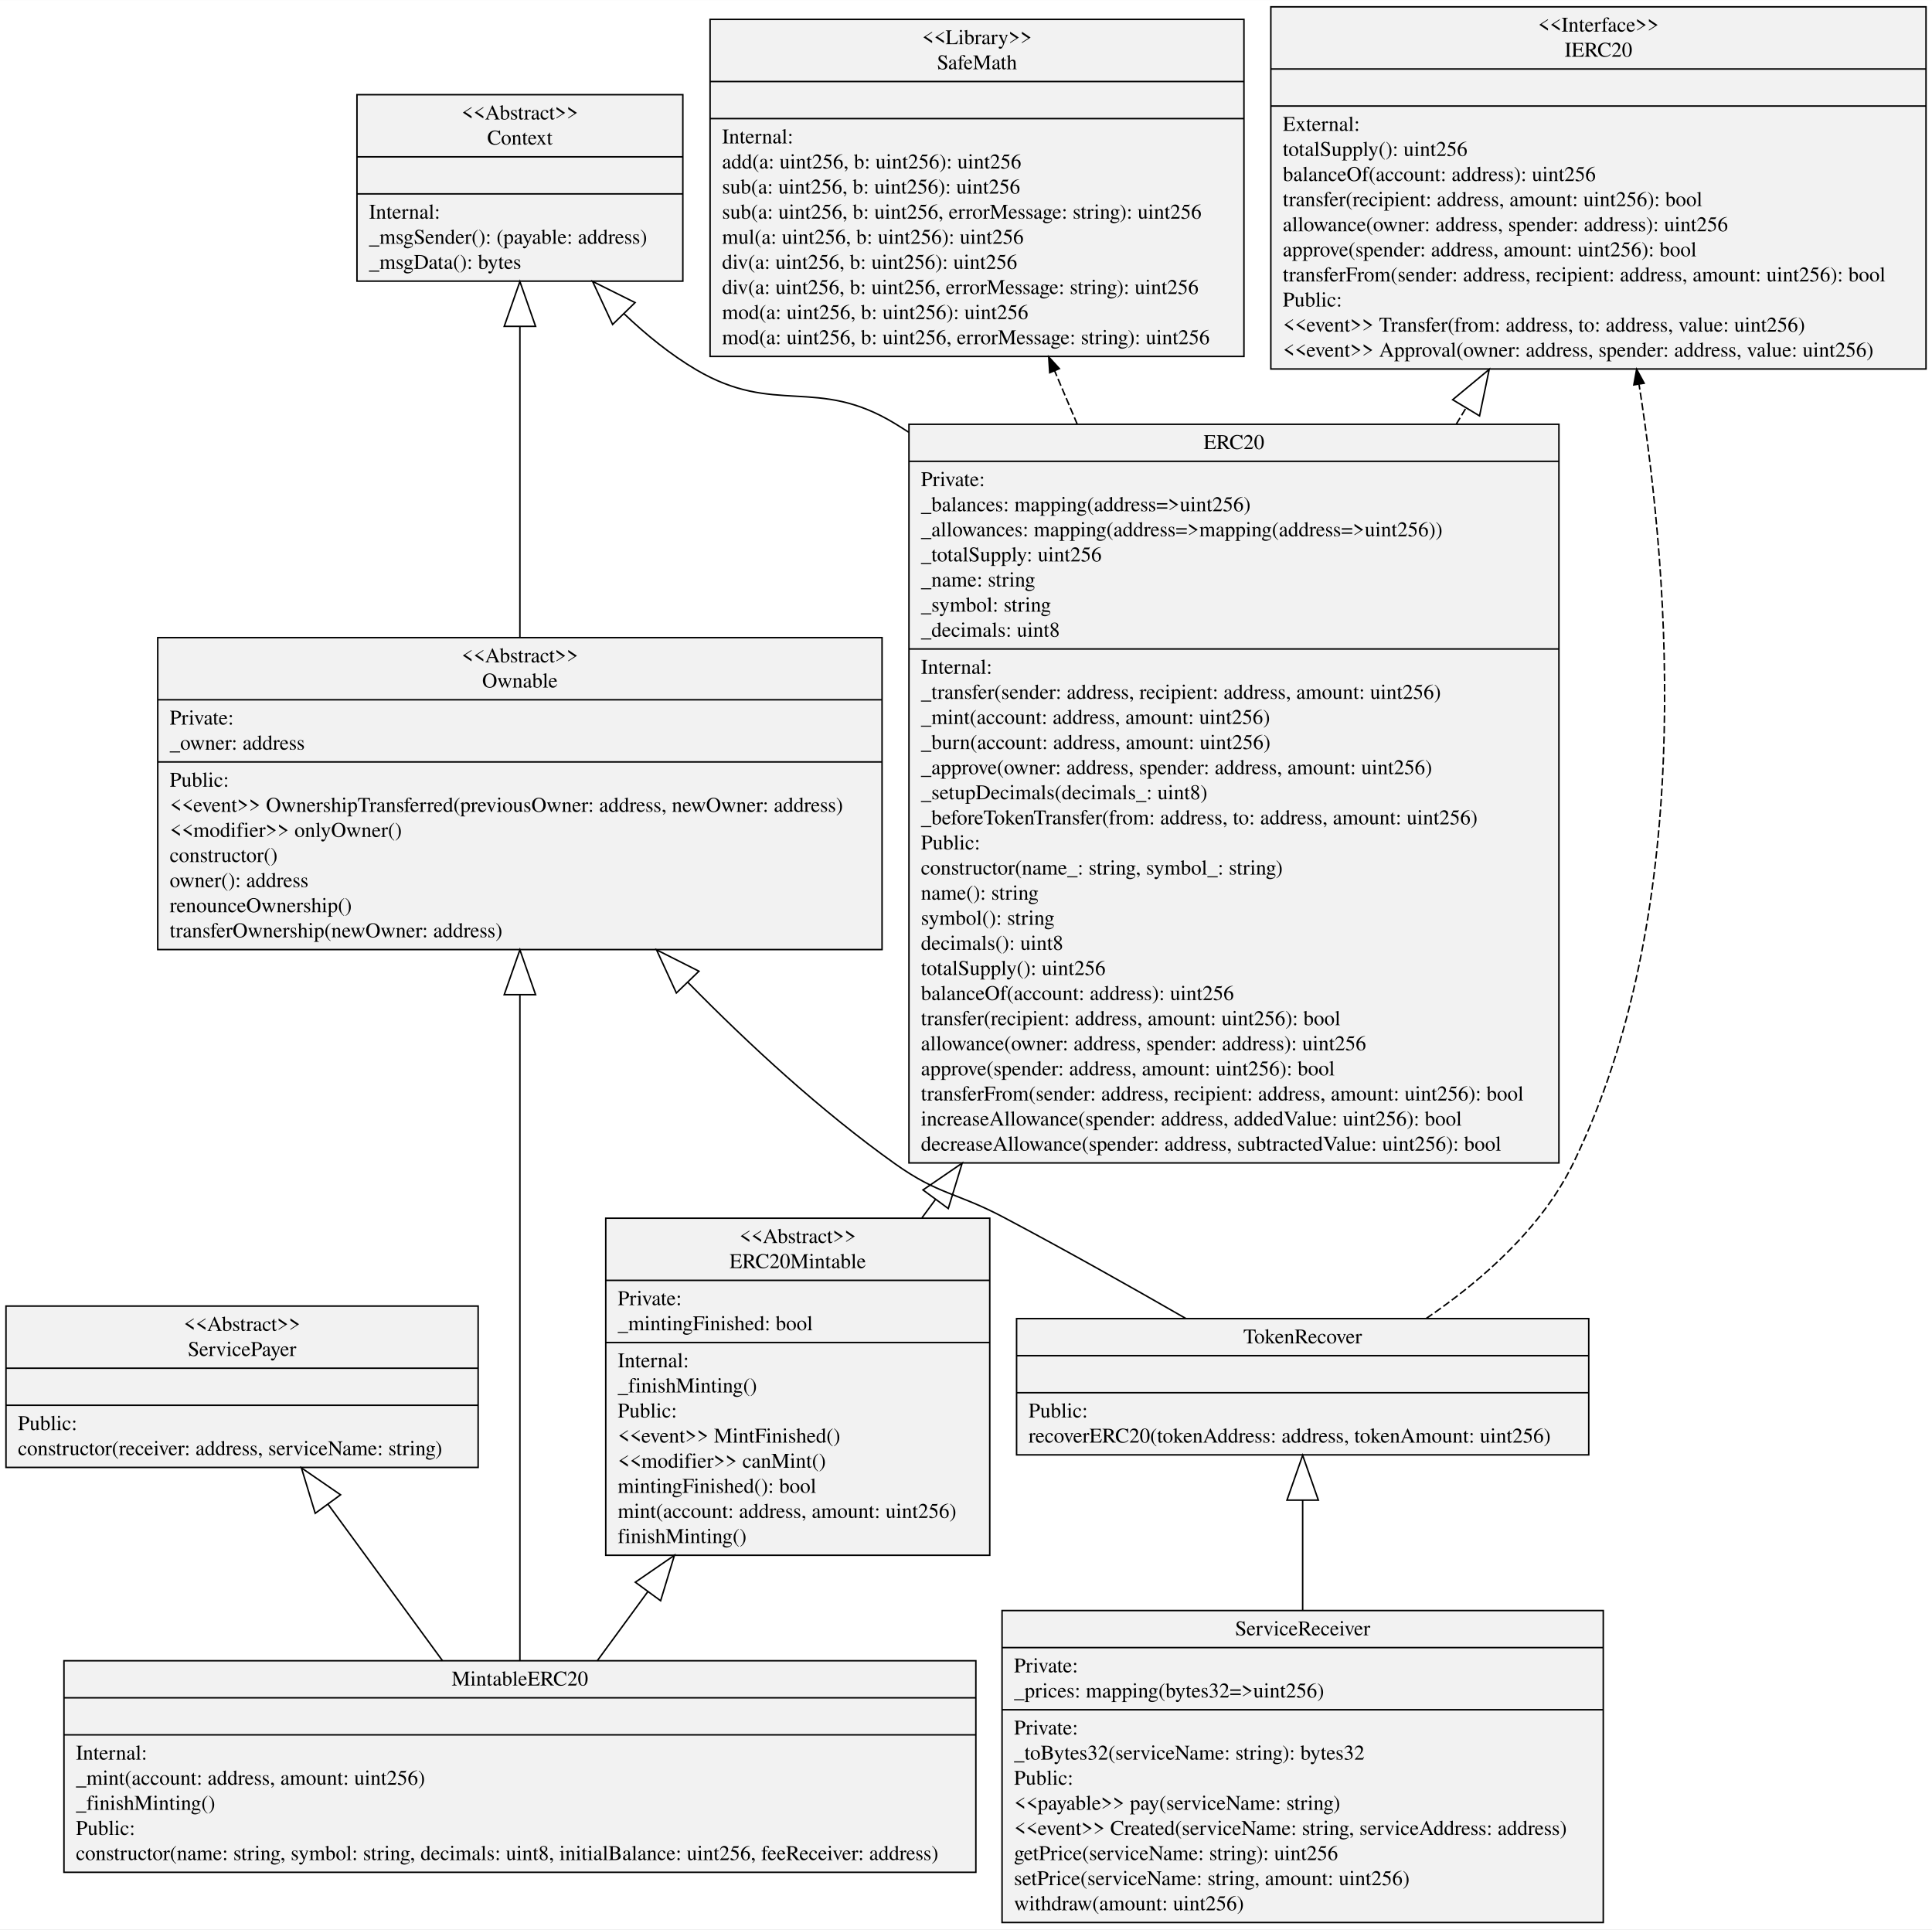
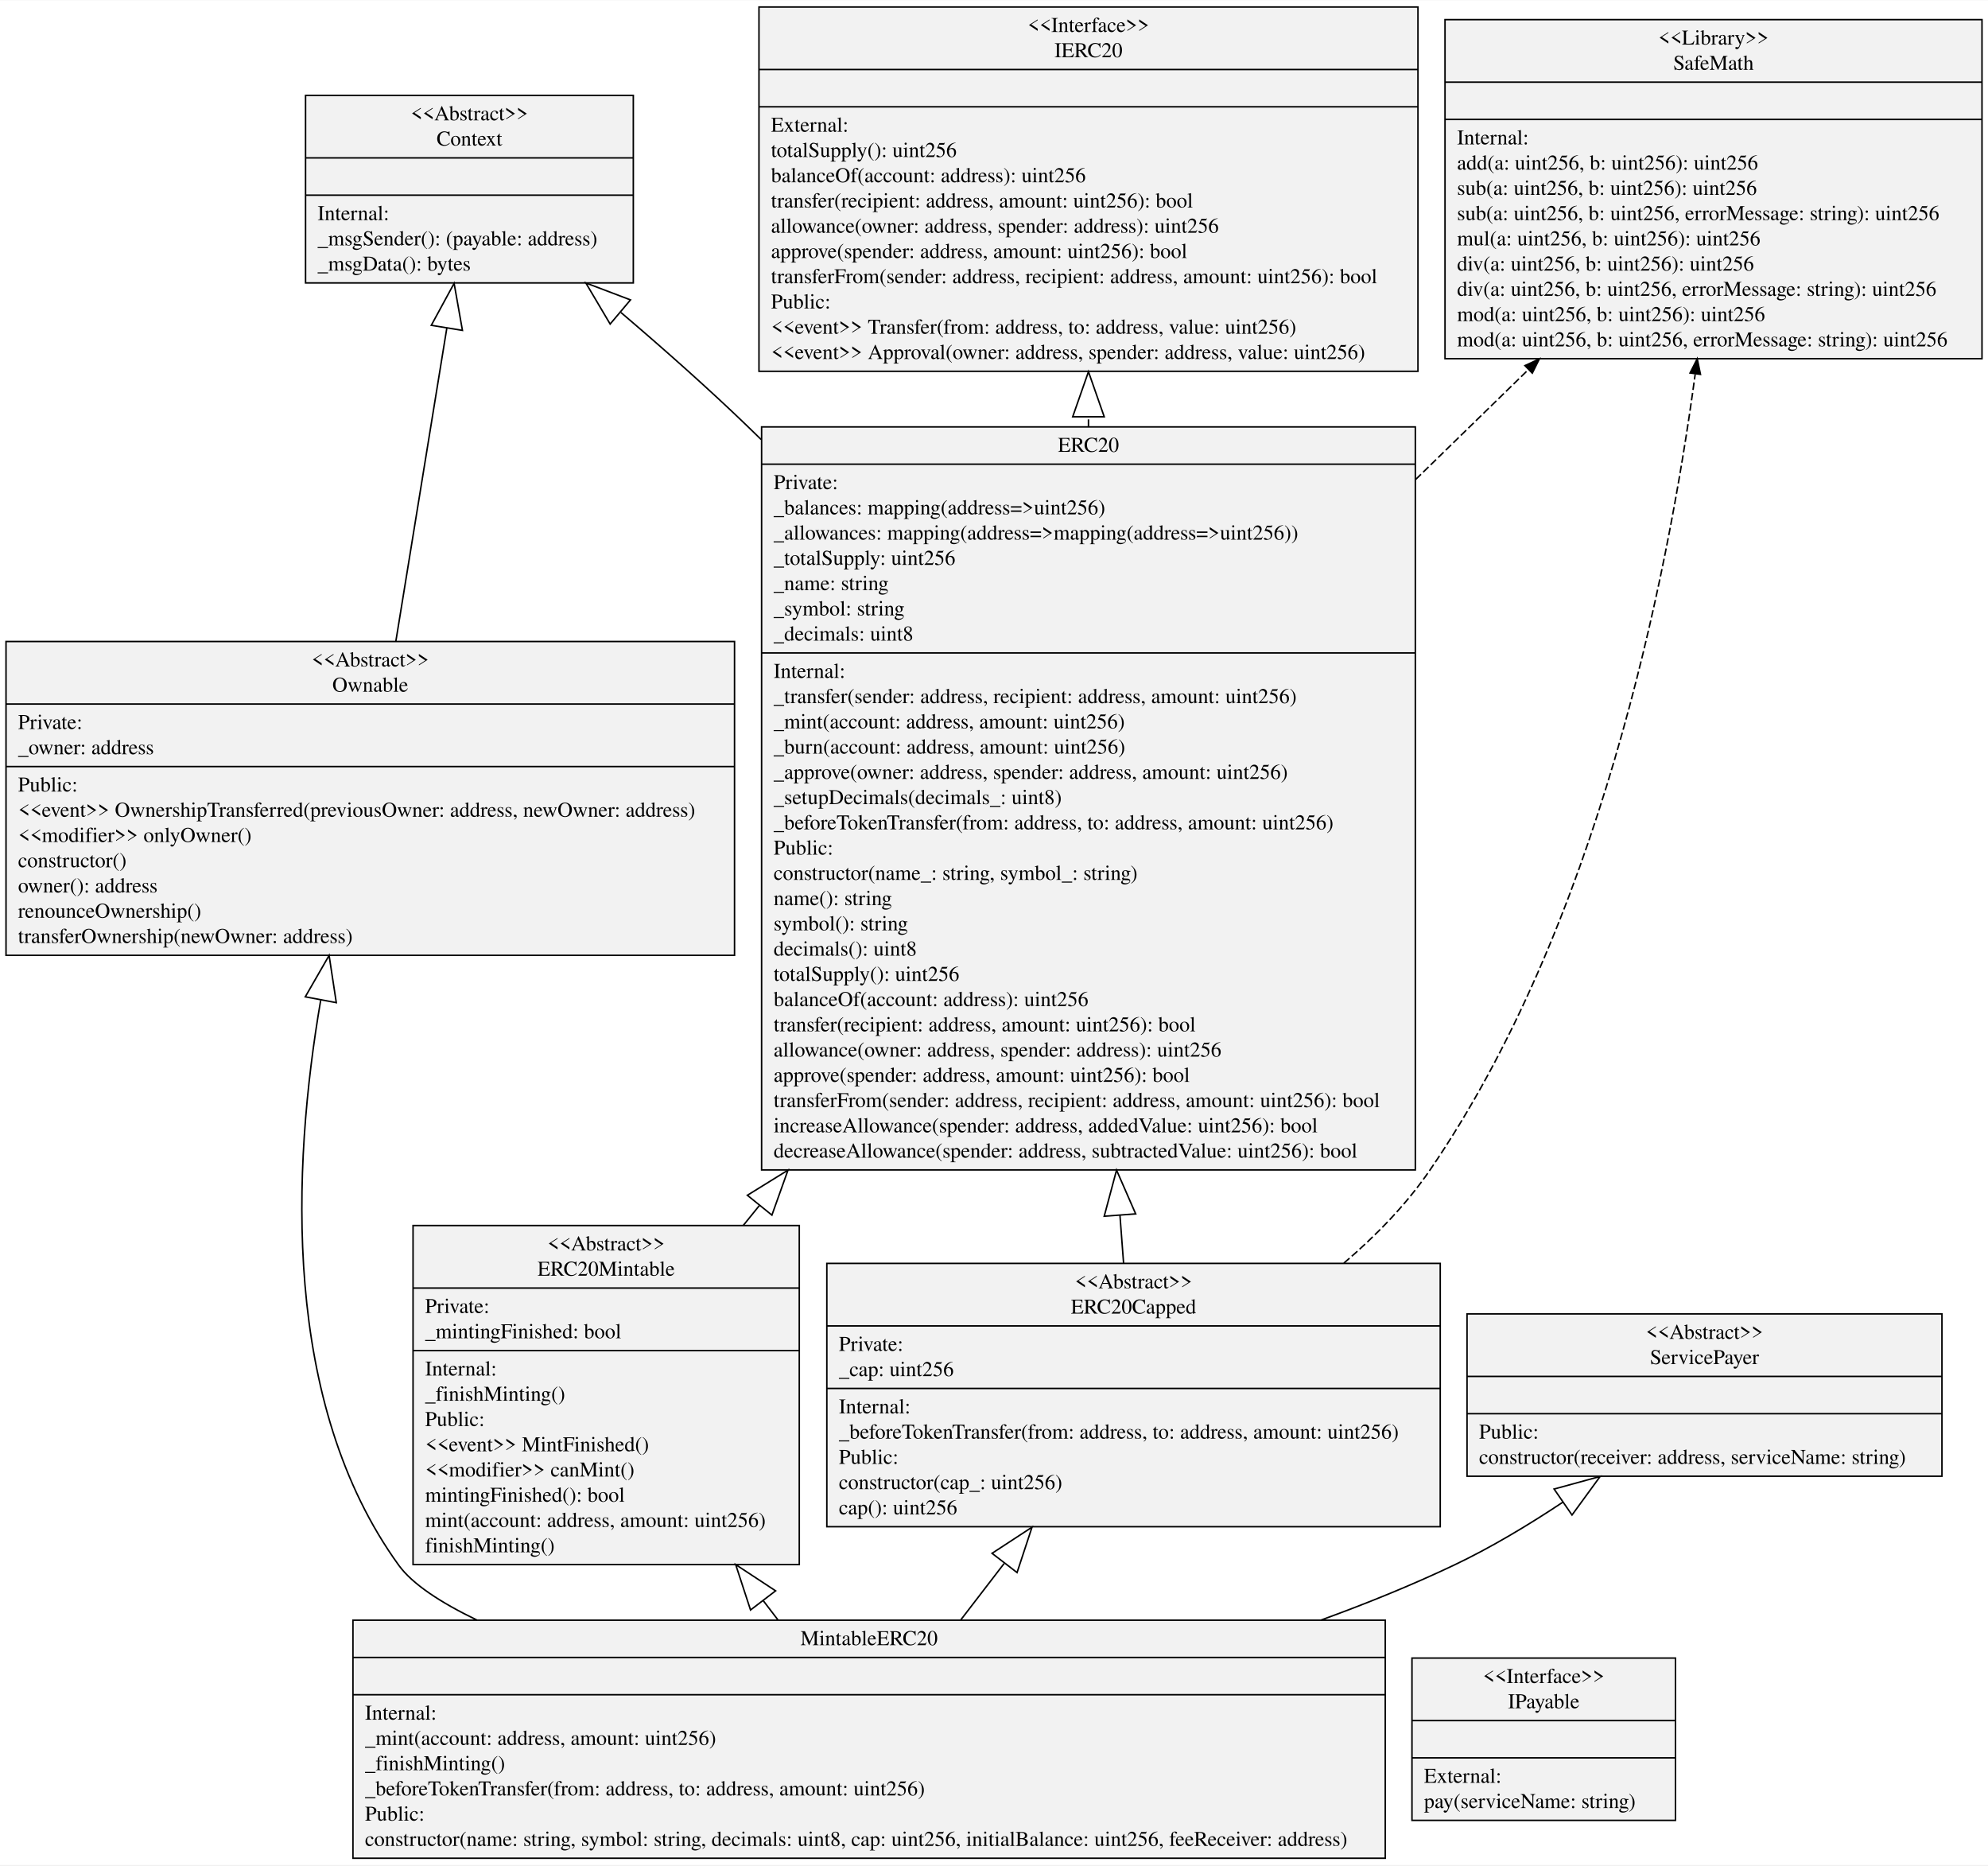
- <svg xmlns="http://www.w3.org/2000/svg" width="1293pt" height="1291pt" viewBox="0.00 0.00 1293.34 1291.20">
-   <g id="graph0" class="graph" transform="scale(1 1) rotate(0) translate(4 1287.2)">
-     <polygon fill="#ffffff" stroke="transparent" points="-4,4 -4,-1287.2 1289.34,-1287.2 1289.34,4 -4,4" />
+ <svg xmlns="http://www.w3.org/2000/svg" width="1323pt" height="1241pt" viewBox="0.00 0.00 1323.13 1240.80">
+   <g id="graph0" class="graph" transform="scale(1 1) rotate(0) translate(4 1236.8)">
+     <polygon fill="#ffffff" stroke="transparent" points="-4,4 -4,-1236.8 1319.133,-1236.8 1319.133,4 -4,4" />
    <g id="node1" class="node">
-       <polygon fill="#f2f2f2" stroke="#000000" points="234.968,-1099.1 234.968,-1223.9 453.112,-1223.9 453.112,-1099.1 234.968,-1099.1" />
-       <text text-anchor="middle" x="344.04" y="-1207.3" font-family="Times,serif" font-size="14.00" fill="#000000">&lt;&lt;Abstract&gt;&gt;</text>
-       <text text-anchor="middle" x="344.04" y="-1190.5" font-family="Times,serif" font-size="14.00" fill="#000000">Context</text>
-       <polyline fill="none" stroke="#000000" points="234.968,-1182.3 453.112,-1182.3 " />
-       <text text-anchor="middle" x="344.04" y="-1165.7" font-family="Times,serif" font-size="14.00" fill="#000000"> </text>
-       <polyline fill="none" stroke="#000000" points="234.968,-1157.5 453.112,-1157.5 " />
-       <text text-anchor="start" x="242.968" y="-1140.9" font-family="Times,serif" font-size="14.00" fill="#000000">Internal:</text>
-       <text text-anchor="start" x="242.968" y="-1124.1" font-family="Times,serif" font-size="14.00" fill="#000000">    _msgSender(): (payable: address)</text>
-       <text text-anchor="start" x="242.968" y="-1107.3" font-family="Times,serif" font-size="14.00" fill="#000000">    _msgData(): bytes</text>
+       <polygon fill="#f2f2f2" stroke="#000000" points="199.365,-1048.7 199.365,-1173.5 417.509,-1173.5 417.509,-1048.7 199.365,-1048.7" />
+       <text text-anchor="middle" x="308.437" y="-1156.9" font-family="Times,serif" font-size="14.00" fill="#000000">&lt;&lt;Abstract&gt;&gt;</text>
+       <text text-anchor="middle" x="308.437" y="-1140.1" font-family="Times,serif" font-size="14.00" fill="#000000">Context</text>
+       <polyline fill="none" stroke="#000000" points="199.365,-1131.9 417.509,-1131.9 " />
+       <text text-anchor="middle" x="308.437" y="-1115.3" font-family="Times,serif" font-size="14.00" fill="#000000"> </text>
+       <polyline fill="none" stroke="#000000" points="199.365,-1107.1 417.509,-1107.1 " />
+       <text text-anchor="start" x="207.365" y="-1090.5" font-family="Times,serif" font-size="14.00" fill="#000000">Internal:</text>
+       <text text-anchor="start" x="207.365" y="-1073.7" font-family="Times,serif" font-size="14.00" fill="#000000">    _msgSender(): (payable: address)</text>
+       <text text-anchor="start" x="207.365" y="-1056.9" font-family="Times,serif" font-size="14.00" fill="#000000">    _msgData(): bytes</text>
    </g>
    <g id="node2" class="node">
-       <polygon fill="#f2f2f2" stroke="#000000" points="101.603,-651.7 101.603,-860.5 586.477,-860.5 586.477,-651.7 101.603,-651.7" />
-       <text text-anchor="middle" x="344.04" y="-843.9" font-family="Times,serif" font-size="14.00" fill="#000000">&lt;&lt;Abstract&gt;&gt;</text>
-       <text text-anchor="middle" x="344.04" y="-827.1" font-family="Times,serif" font-size="14.00" fill="#000000">Ownable</text>
-       <polyline fill="none" stroke="#000000" points="101.603,-818.9 586.477,-818.9 " />
-       <text text-anchor="start" x="109.603" y="-802.3" font-family="Times,serif" font-size="14.00" fill="#000000">Private:</text>
-       <text text-anchor="start" x="109.603" y="-785.5" font-family="Times,serif" font-size="14.00" fill="#000000">   _owner: address</text>
-       <polyline fill="none" stroke="#000000" points="101.603,-777.3 586.477,-777.3 " />
-       <text text-anchor="start" x="109.603" y="-760.7" font-family="Times,serif" font-size="14.00" fill="#000000">Public:</text>
-       <text text-anchor="start" x="109.603" y="-743.9" font-family="Times,serif" font-size="14.00" fill="#000000">    &lt;&lt;event&gt;&gt; OwnershipTransferred(previousOwner: address, newOwner: address)</text>
-       <text text-anchor="start" x="109.603" y="-727.1" font-family="Times,serif" font-size="14.00" fill="#000000">    &lt;&lt;modifier&gt;&gt; onlyOwner()</text>
-       <text text-anchor="start" x="109.603" y="-710.3" font-family="Times,serif" font-size="14.00" fill="#000000">    constructor()</text>
-       <text text-anchor="start" x="109.603" y="-693.5" font-family="Times,serif" font-size="14.00" fill="#000000">    owner(): address</text>
-       <text text-anchor="start" x="109.603" y="-676.7" font-family="Times,serif" font-size="14.00" fill="#000000">    renounceOwnership()</text>
-       <text text-anchor="start" x="109.603" y="-659.9" font-family="Times,serif" font-size="14.00" fill="#000000">    transferOwnership(newOwner: address)</text>
+       <polygon fill="#f2f2f2" stroke="#000000" points="0,-601.3 0,-810.1 484.874,-810.1 484.874,-601.3 0,-601.3" />
+       <text text-anchor="middle" x="242.437" y="-793.5" font-family="Times,serif" font-size="14.00" fill="#000000">&lt;&lt;Abstract&gt;&gt;</text>
+       <text text-anchor="middle" x="242.437" y="-776.7" font-family="Times,serif" font-size="14.00" fill="#000000">Ownable</text>
+       <polyline fill="none" stroke="#000000" points="0,-768.5 484.874,-768.5 " />
+       <text text-anchor="start" x="8" y="-751.9" font-family="Times,serif" font-size="14.00" fill="#000000">Private:</text>
+       <text text-anchor="start" x="8" y="-735.1" font-family="Times,serif" font-size="14.00" fill="#000000">   _owner: address</text>
+       <polyline fill="none" stroke="#000000" points="0,-726.9 484.874,-726.9 " />
+       <text text-anchor="start" x="8" y="-710.3" font-family="Times,serif" font-size="14.00" fill="#000000">Public:</text>
+       <text text-anchor="start" x="8" y="-693.5" font-family="Times,serif" font-size="14.00" fill="#000000">    &lt;&lt;event&gt;&gt; OwnershipTransferred(previousOwner: address, newOwner: address)</text>
+       <text text-anchor="start" x="8" y="-676.7" font-family="Times,serif" font-size="14.00" fill="#000000">    &lt;&lt;modifier&gt;&gt; onlyOwner()</text>
+       <text text-anchor="start" x="8" y="-659.9" font-family="Times,serif" font-size="14.00" fill="#000000">    constructor()</text>
+       <text text-anchor="start" x="8" y="-643.1" font-family="Times,serif" font-size="14.00" fill="#000000">    owner(): address</text>
+       <text text-anchor="start" x="8" y="-626.3" font-family="Times,serif" font-size="14.00" fill="#000000">    renounceOwnership()</text>
+       <text text-anchor="start" x="8" y="-609.5" font-family="Times,serif" font-size="14.00" fill="#000000">    transferOwnership(newOwner: address)</text>
    </g>
    <g id="edge1" class="edge">
-       <path fill="none" stroke="#000000" d="M344.04,-860.501C344.04,-924.877 344.04,-1006.708 344.04,-1068.792" />
-       <polygon fill="none" stroke="#000000" points="333.54,-1068.825 344.04,-1098.825 354.54,-1068.825 333.54,-1068.825" />
+       <path fill="none" stroke="#000000" d="M259.434,-810.101C269.914,-874.477 283.236,-956.308 293.344,-1018.392" />
+       <polygon fill="none" stroke="#000000" points="283.049,-1020.502 298.233,-1048.425 303.776,-1017.127 283.049,-1020.502" />
    </g>
    <g id="node3" class="node">
-       <polygon fill="#f2f2f2" stroke="#000000" points="846.74,-1040.3 846.74,-1282.7 1285.34,-1282.7 1285.34,-1040.3 846.74,-1040.3" />
-       <text text-anchor="middle" x="1066.04" y="-1266.1" font-family="Times,serif" font-size="14.00" fill="#000000">&lt;&lt;Interface&gt;&gt;</text>
-       <text text-anchor="middle" x="1066.04" y="-1249.3" font-family="Times,serif" font-size="14.00" fill="#000000">IERC20</text>
-       <polyline fill="none" stroke="#000000" points="846.74,-1241.1 1285.34,-1241.1 " />
-       <text text-anchor="middle" x="1066.04" y="-1224.5" font-family="Times,serif" font-size="14.00" fill="#000000"> </text>
-       <polyline fill="none" stroke="#000000" points="846.74,-1216.3 1285.34,-1216.3 " />
-       <text text-anchor="start" x="854.74" y="-1199.7" font-family="Times,serif" font-size="14.00" fill="#000000">External:</text>
-       <text text-anchor="start" x="854.74" y="-1182.9" font-family="Times,serif" font-size="14.00" fill="#000000">     totalSupply(): uint256</text>
-       <text text-anchor="start" x="854.74" y="-1166.1" font-family="Times,serif" font-size="14.00" fill="#000000">     balanceOf(account: address): uint256</text>
-       <text text-anchor="start" x="854.74" y="-1149.3" font-family="Times,serif" font-size="14.00" fill="#000000">     transfer(recipient: address, amount: uint256): bool</text>
-       <text text-anchor="start" x="854.74" y="-1132.5" font-family="Times,serif" font-size="14.00" fill="#000000">     allowance(owner: address, spender: address): uint256</text>
-       <text text-anchor="start" x="854.74" y="-1115.7" font-family="Times,serif" font-size="14.00" fill="#000000">     approve(spender: address, amount: uint256): bool</text>
-       <text text-anchor="start" x="854.74" y="-1098.9" font-family="Times,serif" font-size="14.00" fill="#000000">     transferFrom(sender: address, recipient: address, amount: uint256): bool</text>
-       <text text-anchor="start" x="854.74" y="-1082.1" font-family="Times,serif" font-size="14.00" fill="#000000">Public:</text>
-       <text text-anchor="start" x="854.74" y="-1065.3" font-family="Times,serif" font-size="14.00" fill="#000000">    &lt;&lt;event&gt;&gt; Transfer(from: address, to: address, value: uint256)</text>
-       <text text-anchor="start" x="854.74" y="-1048.5" font-family="Times,serif" font-size="14.00" fill="#000000">    &lt;&lt;event&gt;&gt; Approval(owner: address, spender: address, value: uint256)</text>
+       <polygon fill="#f2f2f2" stroke="#000000" points="501.137,-989.9 501.137,-1232.3 939.737,-1232.3 939.737,-989.9 501.137,-989.9" />
+       <text text-anchor="middle" x="720.437" y="-1215.7" font-family="Times,serif" font-size="14.00" fill="#000000">&lt;&lt;Interface&gt;&gt;</text>
+       <text text-anchor="middle" x="720.437" y="-1198.9" font-family="Times,serif" font-size="14.00" fill="#000000">IERC20</text>
+       <polyline fill="none" stroke="#000000" points="501.137,-1190.7 939.737,-1190.7 " />
+       <text text-anchor="middle" x="720.437" y="-1174.1" font-family="Times,serif" font-size="14.00" fill="#000000"> </text>
+       <polyline fill="none" stroke="#000000" points="501.137,-1165.9 939.737,-1165.9 " />
+       <text text-anchor="start" x="509.137" y="-1149.3" font-family="Times,serif" font-size="14.00" fill="#000000">External:</text>
+       <text text-anchor="start" x="509.137" y="-1132.5" font-family="Times,serif" font-size="14.00" fill="#000000">     totalSupply(): uint256</text>
+       <text text-anchor="start" x="509.137" y="-1115.7" font-family="Times,serif" font-size="14.00" fill="#000000">     balanceOf(account: address): uint256</text>
+       <text text-anchor="start" x="509.137" y="-1098.9" font-family="Times,serif" font-size="14.00" fill="#000000">     transfer(recipient: address, amount: uint256): bool</text>
+       <text text-anchor="start" x="509.137" y="-1082.1" font-family="Times,serif" font-size="14.00" fill="#000000">     allowance(owner: address, spender: address): uint256</text>
+       <text text-anchor="start" x="509.137" y="-1065.3" font-family="Times,serif" font-size="14.00" fill="#000000">     approve(spender: address, amount: uint256): bool</text>
+       <text text-anchor="start" x="509.137" y="-1048.5" font-family="Times,serif" font-size="14.00" fill="#000000">     transferFrom(sender: address, recipient: address, amount: uint256): bool</text>
+       <text text-anchor="start" x="509.137" y="-1031.7" font-family="Times,serif" font-size="14.00" fill="#000000">Public:</text>
+       <text text-anchor="start" x="509.137" y="-1014.9" font-family="Times,serif" font-size="14.00" fill="#000000">    &lt;&lt;event&gt;&gt; Transfer(from: address, to: address, value: uint256)</text>
+       <text text-anchor="start" x="509.137" y="-998.1" font-family="Times,serif" font-size="14.00" fill="#000000">    &lt;&lt;event&gt;&gt; Approval(owner: address, spender: address, value: uint256)</text>
    </g>
    <g id="node4" class="node">
-       <polygon fill="#f2f2f2" stroke="#000000" points="471.344,-1048.7 471.344,-1274.3 828.736,-1274.3 828.736,-1048.7 471.344,-1048.7" />
-       <text text-anchor="middle" x="650.04" y="-1257.7" font-family="Times,serif" font-size="14.00" fill="#000000">&lt;&lt;Library&gt;&gt;</text>
-       <text text-anchor="middle" x="650.04" y="-1240.9" font-family="Times,serif" font-size="14.00" fill="#000000">SafeMath</text>
-       <polyline fill="none" stroke="#000000" points="471.344,-1232.7 828.736,-1232.7 " />
-       <text text-anchor="middle" x="650.04" y="-1216.1" font-family="Times,serif" font-size="14.00" fill="#000000"> </text>
-       <polyline fill="none" stroke="#000000" points="471.344,-1207.9 828.736,-1207.9 " />
-       <text text-anchor="start" x="479.344" y="-1191.3" font-family="Times,serif" font-size="14.00" fill="#000000">Internal:</text>
-       <text text-anchor="start" x="479.344" y="-1174.5" font-family="Times,serif" font-size="14.00" fill="#000000">    add(a: uint256, b: uint256): uint256</text>
-       <text text-anchor="start" x="479.344" y="-1157.7" font-family="Times,serif" font-size="14.00" fill="#000000">    sub(a: uint256, b: uint256): uint256</text>
-       <text text-anchor="start" x="479.344" y="-1140.9" font-family="Times,serif" font-size="14.00" fill="#000000">    sub(a: uint256, b: uint256, errorMessage: string): uint256</text>
-       <text text-anchor="start" x="479.344" y="-1124.1" font-family="Times,serif" font-size="14.00" fill="#000000">    mul(a: uint256, b: uint256): uint256</text>
-       <text text-anchor="start" x="479.344" y="-1107.3" font-family="Times,serif" font-size="14.00" fill="#000000">    div(a: uint256, b: uint256): uint256</text>
-       <text text-anchor="start" x="479.344" y="-1090.5" font-family="Times,serif" font-size="14.00" fill="#000000">    div(a: uint256, b: uint256, errorMessage: string): uint256</text>
-       <text text-anchor="start" x="479.344" y="-1073.7" font-family="Times,serif" font-size="14.00" fill="#000000">    mod(a: uint256, b: uint256): uint256</text>
-       <text text-anchor="start" x="479.344" y="-1056.9" font-family="Times,serif" font-size="14.00" fill="#000000">    mod(a: uint256, b: uint256, errorMessage: string): uint256</text>
+       <polygon fill="#f2f2f2" stroke="#000000" points="957.741,-998.3 957.741,-1223.9 1315.133,-1223.9 1315.133,-998.3 957.741,-998.3" />
+       <text text-anchor="middle" x="1136.437" y="-1207.3" font-family="Times,serif" font-size="14.00" fill="#000000">&lt;&lt;Library&gt;&gt;</text>
+       <text text-anchor="middle" x="1136.437" y="-1190.5" font-family="Times,serif" font-size="14.00" fill="#000000">SafeMath</text>
+       <polyline fill="none" stroke="#000000" points="957.741,-1182.3 1315.133,-1182.3 " />
+       <text text-anchor="middle" x="1136.437" y="-1165.7" font-family="Times,serif" font-size="14.00" fill="#000000"> </text>
+       <polyline fill="none" stroke="#000000" points="957.741,-1157.5 1315.133,-1157.5 " />
+       <text text-anchor="start" x="965.741" y="-1140.9" font-family="Times,serif" font-size="14.00" fill="#000000">Internal:</text>
+       <text text-anchor="start" x="965.741" y="-1124.1" font-family="Times,serif" font-size="14.00" fill="#000000">    add(a: uint256, b: uint256): uint256</text>
+       <text text-anchor="start" x="965.741" y="-1107.3" font-family="Times,serif" font-size="14.00" fill="#000000">    sub(a: uint256, b: uint256): uint256</text>
+       <text text-anchor="start" x="965.741" y="-1090.5" font-family="Times,serif" font-size="14.00" fill="#000000">    sub(a: uint256, b: uint256, errorMessage: string): uint256</text>
+       <text text-anchor="start" x="965.741" y="-1073.7" font-family="Times,serif" font-size="14.00" fill="#000000">    mul(a: uint256, b: uint256): uint256</text>
+       <text text-anchor="start" x="965.741" y="-1056.9" font-family="Times,serif" font-size="14.00" fill="#000000">    div(a: uint256, b: uint256): uint256</text>
+       <text text-anchor="start" x="965.741" y="-1040.1" font-family="Times,serif" font-size="14.00" fill="#000000">    div(a: uint256, b: uint256, errorMessage: string): uint256</text>
+       <text text-anchor="start" x="965.741" y="-1023.3" font-family="Times,serif" font-size="14.00" fill="#000000">    mod(a: uint256, b: uint256): uint256</text>
+       <text text-anchor="start" x="965.741" y="-1006.5" font-family="Times,serif" font-size="14.00" fill="#000000">    mod(a: uint256, b: uint256, errorMessage: string): uint256</text>
    </g>
    <g id="node5" class="node">
-       <polygon fill="#f2f2f2" stroke="#000000" points="604.49,-508.9 604.49,-1003.3 1039.59,-1003.3 1039.59,-508.9 604.49,-508.9" />
-       <text text-anchor="middle" x="822.04" y="-986.7" font-family="Times,serif" font-size="14.00" fill="#000000">ERC20</text>
-       <polyline fill="none" stroke="#000000" points="604.49,-978.5 1039.59,-978.5 " />
-       <text text-anchor="start" x="612.49" y="-961.9" font-family="Times,serif" font-size="14.00" fill="#000000">Private:</text>
-       <text text-anchor="start" x="612.49" y="-945.1" font-family="Times,serif" font-size="14.00" fill="#000000">   _balances: mapping(address=&gt;uint256)</text>
-       <text text-anchor="start" x="612.49" y="-928.3" font-family="Times,serif" font-size="14.00" fill="#000000">   _allowances: mapping(address=&gt;mapping(address=&gt;uint256))</text>
-       <text text-anchor="start" x="612.49" y="-911.5" font-family="Times,serif" font-size="14.00" fill="#000000">   _totalSupply: uint256</text>
-       <text text-anchor="start" x="612.49" y="-894.7" font-family="Times,serif" font-size="14.00" fill="#000000">   _name: string</text>
-       <text text-anchor="start" x="612.49" y="-877.9" font-family="Times,serif" font-size="14.00" fill="#000000">   _symbol: string</text>
-       <text text-anchor="start" x="612.49" y="-861.1" font-family="Times,serif" font-size="14.00" fill="#000000">   _decimals: uint8</text>
-       <polyline fill="none" stroke="#000000" points="604.49,-852.9 1039.59,-852.9 " />
-       <text text-anchor="start" x="612.49" y="-836.3" font-family="Times,serif" font-size="14.00" fill="#000000">Internal:</text>
-       <text text-anchor="start" x="612.49" y="-819.5" font-family="Times,serif" font-size="14.00" fill="#000000">    _transfer(sender: address, recipient: address, amount: uint256)</text>
-       <text text-anchor="start" x="612.49" y="-802.7" font-family="Times,serif" font-size="14.00" fill="#000000">    _mint(account: address, amount: uint256)</text>
-       <text text-anchor="start" x="612.49" y="-785.9" font-family="Times,serif" font-size="14.00" fill="#000000">    _burn(account: address, amount: uint256)</text>
-       <text text-anchor="start" x="612.49" y="-769.1" font-family="Times,serif" font-size="14.00" fill="#000000">    _approve(owner: address, spender: address, amount: uint256)</text>
-       <text text-anchor="start" x="612.49" y="-752.3" font-family="Times,serif" font-size="14.00" fill="#000000">    _setupDecimals(decimals_: uint8)</text>
-       <text text-anchor="start" x="612.49" y="-735.5" font-family="Times,serif" font-size="14.00" fill="#000000">    _beforeTokenTransfer(from: address, to: address, amount: uint256)</text>
-       <text text-anchor="start" x="612.49" y="-718.7" font-family="Times,serif" font-size="14.00" fill="#000000">Public:</text>
-       <text text-anchor="start" x="612.49" y="-701.9" font-family="Times,serif" font-size="14.00" fill="#000000">    constructor(name_: string, symbol_: string)</text>
-       <text text-anchor="start" x="612.49" y="-685.1" font-family="Times,serif" font-size="14.00" fill="#000000">    name(): string</text>
-       <text text-anchor="start" x="612.49" y="-668.3" font-family="Times,serif" font-size="14.00" fill="#000000">    symbol(): string</text>
-       <text text-anchor="start" x="612.49" y="-651.5" font-family="Times,serif" font-size="14.00" fill="#000000">    decimals(): uint8</text>
-       <text text-anchor="start" x="612.49" y="-634.7" font-family="Times,serif" font-size="14.00" fill="#000000">    totalSupply(): uint256</text>
-       <text text-anchor="start" x="612.49" y="-617.9" font-family="Times,serif" font-size="14.00" fill="#000000">    balanceOf(account: address): uint256</text>
-       <text text-anchor="start" x="612.49" y="-601.1" font-family="Times,serif" font-size="14.00" fill="#000000">    transfer(recipient: address, amount: uint256): bool</text>
-       <text text-anchor="start" x="612.49" y="-584.3" font-family="Times,serif" font-size="14.00" fill="#000000">    allowance(owner: address, spender: address): uint256</text>
-       <text text-anchor="start" x="612.49" y="-567.5" font-family="Times,serif" font-size="14.00" fill="#000000">    approve(spender: address, amount: uint256): bool</text>
-       <text text-anchor="start" x="612.49" y="-550.7" font-family="Times,serif" font-size="14.00" fill="#000000">    transferFrom(sender: address, recipient: address, amount: uint256): bool</text>
-       <text text-anchor="start" x="612.49" y="-533.9" font-family="Times,serif" font-size="14.00" fill="#000000">    increaseAllowance(spender: address, addedValue: uint256): bool</text>
-       <text text-anchor="start" x="612.49" y="-517.1" font-family="Times,serif" font-size="14.00" fill="#000000">    decreaseAllowance(spender: address, subtractedValue: uint256): bool</text>
+       <polygon fill="#f2f2f2" stroke="#000000" points="502.887,-458.5 502.887,-952.9 937.987,-952.9 937.987,-458.5 502.887,-458.5" />
+       <text text-anchor="middle" x="720.437" y="-936.3" font-family="Times,serif" font-size="14.00" fill="#000000">ERC20</text>
+       <polyline fill="none" stroke="#000000" points="502.887,-928.1 937.987,-928.1 " />
+       <text text-anchor="start" x="510.887" y="-911.5" font-family="Times,serif" font-size="14.00" fill="#000000">Private:</text>
+       <text text-anchor="start" x="510.887" y="-894.7" font-family="Times,serif" font-size="14.00" fill="#000000">   _balances: mapping(address=&gt;uint256)</text>
+       <text text-anchor="start" x="510.887" y="-877.9" font-family="Times,serif" font-size="14.00" fill="#000000">   _allowances: mapping(address=&gt;mapping(address=&gt;uint256))</text>
+       <text text-anchor="start" x="510.887" y="-861.1" font-family="Times,serif" font-size="14.00" fill="#000000">   _totalSupply: uint256</text>
+       <text text-anchor="start" x="510.887" y="-844.3" font-family="Times,serif" font-size="14.00" fill="#000000">   _name: string</text>
+       <text text-anchor="start" x="510.887" y="-827.5" font-family="Times,serif" font-size="14.00" fill="#000000">   _symbol: string</text>
+       <text text-anchor="start" x="510.887" y="-810.7" font-family="Times,serif" font-size="14.00" fill="#000000">   _decimals: uint8</text>
+       <polyline fill="none" stroke="#000000" points="502.887,-802.5 937.987,-802.5 " />
+       <text text-anchor="start" x="510.887" y="-785.9" font-family="Times,serif" font-size="14.00" fill="#000000">Internal:</text>
+       <text text-anchor="start" x="510.887" y="-769.1" font-family="Times,serif" font-size="14.00" fill="#000000">    _transfer(sender: address, recipient: address, amount: uint256)</text>
+       <text text-anchor="start" x="510.887" y="-752.3" font-family="Times,serif" font-size="14.00" fill="#000000">    _mint(account: address, amount: uint256)</text>
+       <text text-anchor="start" x="510.887" y="-735.5" font-family="Times,serif" font-size="14.00" fill="#000000">    _burn(account: address, amount: uint256)</text>
+       <text text-anchor="start" x="510.887" y="-718.7" font-family="Times,serif" font-size="14.00" fill="#000000">    _approve(owner: address, spender: address, amount: uint256)</text>
+       <text text-anchor="start" x="510.887" y="-701.9" font-family="Times,serif" font-size="14.00" fill="#000000">    _setupDecimals(decimals_: uint8)</text>
+       <text text-anchor="start" x="510.887" y="-685.1" font-family="Times,serif" font-size="14.00" fill="#000000">    _beforeTokenTransfer(from: address, to: address, amount: uint256)</text>
+       <text text-anchor="start" x="510.887" y="-668.3" font-family="Times,serif" font-size="14.00" fill="#000000">Public:</text>
+       <text text-anchor="start" x="510.887" y="-651.5" font-family="Times,serif" font-size="14.00" fill="#000000">    constructor(name_: string, symbol_: string)</text>
+       <text text-anchor="start" x="510.887" y="-634.7" font-family="Times,serif" font-size="14.00" fill="#000000">    name(): string</text>
+       <text text-anchor="start" x="510.887" y="-617.9" font-family="Times,serif" font-size="14.00" fill="#000000">    symbol(): string</text>
+       <text text-anchor="start" x="510.887" y="-601.1" font-family="Times,serif" font-size="14.00" fill="#000000">    decimals(): uint8</text>
+       <text text-anchor="start" x="510.887" y="-584.3" font-family="Times,serif" font-size="14.00" fill="#000000">    totalSupply(): uint256</text>
+       <text text-anchor="start" x="510.887" y="-567.5" font-family="Times,serif" font-size="14.00" fill="#000000">    balanceOf(account: address): uint256</text>
+       <text text-anchor="start" x="510.887" y="-550.7" font-family="Times,serif" font-size="14.00" fill="#000000">    transfer(recipient: address, amount: uint256): bool</text>
+       <text text-anchor="start" x="510.887" y="-533.9" font-family="Times,serif" font-size="14.00" fill="#000000">    allowance(owner: address, spender: address): uint256</text>
+       <text text-anchor="start" x="510.887" y="-517.1" font-family="Times,serif" font-size="14.00" fill="#000000">    approve(spender: address, amount: uint256): bool</text>
+       <text text-anchor="start" x="510.887" y="-500.3" font-family="Times,serif" font-size="14.00" fill="#000000">    transferFrom(sender: address, recipient: address, amount: uint256): bool</text>
+       <text text-anchor="start" x="510.887" y="-483.5" font-family="Times,serif" font-size="14.00" fill="#000000">    increaseAllowance(spender: address, addedValue: uint256): bool</text>
+       <text text-anchor="start" x="510.887" y="-466.7" font-family="Times,serif" font-size="14.00" fill="#000000">    decreaseAllowance(spender: address, subtractedValue: uint256): bool</text>
    </g>
    <g id="edge2" class="edge">
-       <path fill="none" stroke="#000000" d="M604.332,-997.953C601.252,-999.955 598.154,-1001.905 595.04,-1003.8 542.726,-1035.634 514.797,-1008.705 462.04,-1039.8 444.867,-1049.922 428.521,-1063.207 413.766,-1077.273" />
-       <polygon fill="none" stroke="#000000" points="406.102,-1070.094 392.695,-1098.912 421.147,-1084.745 406.102,-1070.094" />
+       <path fill="none" stroke="#000000" d="M502.594,-944.499C499.534,-947.495 496.481,-950.464 493.437,-953.4 466.993,-978.911 437.139,-1005.309 409.252,-1029.041" />
+       <polygon fill="none" stroke="#000000" points="402.092,-1021.343 385.899,-1048.694 415.614,-1037.411 402.092,-1021.343" />
    </g>
    <g id="edge3" class="edge">
-       <path fill="none" stroke="#000000" stroke-dasharray="5,2" d="M970.83,-1003.311C973.013,-1006.937 975.184,-1010.544 977.339,-1014.126" />
-       <polygon fill="none" stroke="#000000" points="968.462,-1019.739 992.929,-1040.028 986.455,-1008.909 968.462,-1019.739" />
+       <path fill="none" stroke="#000000" stroke-dasharray="5,2" d="M720.437,-952.91C720.437,-955.067 720.437,-957.216 720.437,-959.358" />
+       <polygon fill="none" stroke="#000000" points="709.937,-959.628 720.437,-989.628 730.937,-959.628 709.937,-959.628" />
    </g>
    <g id="edge4" class="edge">
-       <path fill="none" stroke="#000000" stroke-dasharray="5,2" d="M717.155,-1003.311C711.96,-1015.556 706.862,-1027.573 701.941,-1039.171" />
-       <polygon fill="#000000" stroke="#000000" points="698.718,-1037.806 698.034,-1048.379 705.162,-1040.54 698.718,-1037.806" />
+       <path fill="none" stroke="#000000" stroke-dasharray="5,2" d="M938.184,-917.899C963.927,-942.986 989.471,-967.879 1013.234,-991.036" />
+       <polygon fill="#000000" stroke="#000000" points="1010.945,-993.692 1020.549,-998.165 1015.83,-988.679 1010.945,-993.692" />
    </g>
    <g id="node6" class="node">
-       <polygon fill="#f2f2f2" stroke="#000000" points="401.508,-246.3 401.508,-471.9 658.572,-471.9 658.572,-246.3 401.508,-246.3" />
-       <text text-anchor="middle" x="530.04" y="-455.3" font-family="Times,serif" font-size="14.00" fill="#000000">&lt;&lt;Abstract&gt;&gt;</text>
-       <text text-anchor="middle" x="530.04" y="-438.5" font-family="Times,serif" font-size="14.00" fill="#000000">ERC20Mintable</text>
-       <polyline fill="none" stroke="#000000" points="401.508,-430.3 658.572,-430.3 " />
-       <text text-anchor="start" x="409.508" y="-413.7" font-family="Times,serif" font-size="14.00" fill="#000000">Private:</text>
-       <text text-anchor="start" x="409.508" y="-396.9" font-family="Times,serif" font-size="14.00" fill="#000000">   _mintingFinished: bool</text>
-       <polyline fill="none" stroke="#000000" points="401.508,-388.7 658.572,-388.7 " />
-       <text text-anchor="start" x="409.508" y="-372.1" font-family="Times,serif" font-size="14.00" fill="#000000">Internal:</text>
-       <text text-anchor="start" x="409.508" y="-355.3" font-family="Times,serif" font-size="14.00" fill="#000000">    _finishMinting()</text>
-       <text text-anchor="start" x="409.508" y="-338.5" font-family="Times,serif" font-size="14.00" fill="#000000">Public:</text>
-       <text text-anchor="start" x="409.508" y="-321.7" font-family="Times,serif" font-size="14.00" fill="#000000">    &lt;&lt;event&gt;&gt; MintFinished()</text>
-       <text text-anchor="start" x="409.508" y="-304.9" font-family="Times,serif" font-size="14.00" fill="#000000">    &lt;&lt;modifier&gt;&gt; canMint()</text>
-       <text text-anchor="start" x="409.508" y="-288.1" font-family="Times,serif" font-size="14.00" fill="#000000">    mintingFinished(): bool</text>
-       <text text-anchor="start" x="409.508" y="-271.3" font-family="Times,serif" font-size="14.00" fill="#000000">    mint(account: address, amount: uint256)</text>
-       <text text-anchor="start" x="409.508" y="-254.5" font-family="Times,serif" font-size="14.00" fill="#000000">    finishMinting()</text>
+       <polygon fill="#f2f2f2" stroke="#000000" points="546.309,-221.1 546.309,-396.3 954.565,-396.3 954.565,-221.1 546.309,-221.1" />
+       <text text-anchor="middle" x="750.437" y="-379.7" font-family="Times,serif" font-size="14.00" fill="#000000">&lt;&lt;Abstract&gt;&gt;</text>
+       <text text-anchor="middle" x="750.437" y="-362.9" font-family="Times,serif" font-size="14.00" fill="#000000">ERC20Capped</text>
+       <polyline fill="none" stroke="#000000" points="546.309,-354.7 954.565,-354.7 " />
+       <text text-anchor="start" x="554.309" y="-338.1" font-family="Times,serif" font-size="14.00" fill="#000000">Private:</text>
+       <text text-anchor="start" x="554.309" y="-321.3" font-family="Times,serif" font-size="14.00" fill="#000000">   _cap: uint256</text>
+       <polyline fill="none" stroke="#000000" points="546.309,-313.1 954.565,-313.1 " />
+       <text text-anchor="start" x="554.309" y="-296.5" font-family="Times,serif" font-size="14.00" fill="#000000">Internal:</text>
+       <text text-anchor="start" x="554.309" y="-279.7" font-family="Times,serif" font-size="14.00" fill="#000000">    _beforeTokenTransfer(from: address, to: address, amount: uint256)</text>
+       <text text-anchor="start" x="554.309" y="-262.9" font-family="Times,serif" font-size="14.00" fill="#000000">Public:</text>
+       <text text-anchor="start" x="554.309" y="-246.1" font-family="Times,serif" font-size="14.00" fill="#000000">    constructor(cap_: uint256)</text>
+       <text text-anchor="start" x="554.309" y="-229.3" font-family="Times,serif" font-size="14.00" fill="#000000">    cap(): uint256</text>
+     </g>
+     <g id="edge6" class="edge">
+       <path fill="none" stroke="#000000" stroke-dasharray="5,2" d="M890.41,-396.472C911.795,-414.714 931.884,-435.363 947.437,-458 1059.029,-620.42 1105.453,-848.752 1124.247,-987.954" />
+       <polygon fill="#000000" stroke="#000000" points="1120.826,-988.78 1125.607,-998.235 1127.766,-987.862 1120.826,-988.78" />
    </g>
    <g id="edge5" class="edge">
-       <path fill="none" stroke="#000000" d="M613.13,-472.068C616.114,-476.125 619.142,-480.242 622.207,-484.409" />
-       <polygon fill="none" stroke="#000000" points="613.882,-490.812 640.116,-508.758 630.799,-478.37 613.882,-490.812" />
+       <path fill="none" stroke="#000000" d="M743.816,-396.315C743.051,-406.444 742.242,-417.14 741.404,-428.23" />
+       <polygon fill="none" stroke="#000000" points="730.917,-427.676 739.126,-458.382 751.857,-429.258 730.917,-427.676" />
    </g>
    <g id="node7" class="node">
-       <polygon fill="#f2f2f2" stroke="#000000" points="676.529,-313.5 676.529,-404.7 1059.551,-404.7 1059.551,-313.5 676.529,-313.5" />
-       <text text-anchor="middle" x="868.04" y="-388.1" font-family="Times,serif" font-size="14.00" fill="#000000">TokenRecover</text>
-       <polyline fill="none" stroke="#000000" points="676.529,-379.9 1059.551,-379.9 " />
-       <text text-anchor="middle" x="868.04" y="-363.3" font-family="Times,serif" font-size="14.00" fill="#000000"> </text>
-       <polyline fill="none" stroke="#000000" points="676.529,-355.1 1059.551,-355.1 " />
-       <text text-anchor="start" x="684.529" y="-338.5" font-family="Times,serif" font-size="14.00" fill="#000000">Public:</text>
-       <text text-anchor="start" x="684.529" y="-321.7" font-family="Times,serif" font-size="14.00" fill="#000000">    recoverERC20(tokenAddress: address, tokenAmount: uint256)</text>
-     </g>
-     <g id="edge6" class="edge">
-       <path fill="none" stroke="#000000" d="M789.773,-404.813C753.081,-425.888 708.602,-450.932 668.04,-472.4 636.067,-489.322 624.514,-487.426 595.04,-508.4 545.985,-543.308 497.578,-587.949 456.561,-629.694" />
-       <polygon fill="none" stroke="#000000" points="448.78,-622.638 435.512,-651.52 463.895,-637.216 448.78,-622.638" />
+       <polygon fill="#f2f2f2" stroke="#000000" points="270.905,-195.9 270.905,-421.5 527.969,-421.5 527.969,-195.9 270.905,-195.9" />
+       <text text-anchor="middle" x="399.437" y="-404.9" font-family="Times,serif" font-size="14.00" fill="#000000">&lt;&lt;Abstract&gt;&gt;</text>
+       <text text-anchor="middle" x="399.437" y="-388.1" font-family="Times,serif" font-size="14.00" fill="#000000">ERC20Mintable</text>
+       <polyline fill="none" stroke="#000000" points="270.905,-379.9 527.969,-379.9 " />
+       <text text-anchor="start" x="278.905" y="-363.3" font-family="Times,serif" font-size="14.00" fill="#000000">Private:</text>
+       <text text-anchor="start" x="278.905" y="-346.5" font-family="Times,serif" font-size="14.00" fill="#000000">   _mintingFinished: bool</text>
+       <polyline fill="none" stroke="#000000" points="270.905,-338.3 527.969,-338.3 " />
+       <text text-anchor="start" x="278.905" y="-321.7" font-family="Times,serif" font-size="14.00" fill="#000000">Internal:</text>
+       <text text-anchor="start" x="278.905" y="-304.9" font-family="Times,serif" font-size="14.00" fill="#000000">    _finishMinting()</text>
+       <text text-anchor="start" x="278.905" y="-288.1" font-family="Times,serif" font-size="14.00" fill="#000000">Public:</text>
+       <text text-anchor="start" x="278.905" y="-271.3" font-family="Times,serif" font-size="14.00" fill="#000000">    &lt;&lt;event&gt;&gt; MintFinished()</text>
+       <text text-anchor="start" x="278.905" y="-254.5" font-family="Times,serif" font-size="14.00" fill="#000000">    &lt;&lt;modifier&gt;&gt; canMint()</text>
+       <text text-anchor="start" x="278.905" y="-237.7" font-family="Times,serif" font-size="14.00" fill="#000000">    mintingFinished(): bool</text>
+       <text text-anchor="start" x="278.905" y="-220.9" font-family="Times,serif" font-size="14.00" fill="#000000">    mint(account: address, amount: uint256)</text>
+       <text text-anchor="start" x="278.905" y="-204.1" font-family="Times,serif" font-size="14.00" fill="#000000">    finishMinting()</text>
    </g>
    <g id="edge7" class="edge">
-       <path fill="none" stroke="#000000" stroke-dasharray="5,2" d="M950.764,-404.814C987.878,-430.097 1027.979,-465.193 1049.04,-508.4 1129.767,-674.013 1114.894,-892.401 1093.238,-1029.914" />
-       <polygon fill="#000000" stroke="#000000" points="1089.735,-1029.655 1091.601,-1040.084 1096.646,-1030.767 1089.735,-1029.655" />
+       <path fill="none" stroke="#000000" d="M490.779,-421.668C494.283,-426.002 497.842,-430.404 501.447,-434.862" />
+       <polygon fill="none" stroke="#000000" points="493.418,-441.632 520.445,-458.358 509.748,-428.428 493.418,-441.632" />
    </g>
    <g id="node8" class="node">
-       <polygon fill="#f2f2f2" stroke="#000000" points="666.803,-.5 666.803,-209.3 1069.277,-209.3 1069.277,-.5 666.803,-.5" />
-       <text text-anchor="middle" x="868.04" y="-192.7" font-family="Times,serif" font-size="14.00" fill="#000000">ServiceReceiver</text>
-       <polyline fill="none" stroke="#000000" points="666.803,-184.5 1069.277,-184.5 " />
-       <text text-anchor="start" x="674.803" y="-167.9" font-family="Times,serif" font-size="14.00" fill="#000000">Private:</text>
-       <text text-anchor="start" x="674.803" y="-151.1" font-family="Times,serif" font-size="14.00" fill="#000000">   _prices: mapping(bytes32=&gt;uint256)</text>
-       <polyline fill="none" stroke="#000000" points="666.803,-142.9 1069.277,-142.9 " />
-       <text text-anchor="start" x="674.803" y="-126.3" font-family="Times,serif" font-size="14.00" fill="#000000">Private:</text>
-       <text text-anchor="start" x="674.803" y="-109.5" font-family="Times,serif" font-size="14.00" fill="#000000">    _toBytes32(serviceName: string): bytes32</text>
-       <text text-anchor="start" x="674.803" y="-92.7" font-family="Times,serif" font-size="14.00" fill="#000000">Public:</text>
-       <text text-anchor="start" x="674.803" y="-75.9" font-family="Times,serif" font-size="14.00" fill="#000000">    &lt;&lt;payable&gt;&gt; pay(serviceName: string)</text>
-       <text text-anchor="start" x="674.803" y="-59.1" font-family="Times,serif" font-size="14.00" fill="#000000">    &lt;&lt;event&gt;&gt; Created(serviceName: string, serviceAddress: address)</text>
-       <text text-anchor="start" x="674.803" y="-42.3" font-family="Times,serif" font-size="14.00" fill="#000000">    getPrice(serviceName: string): uint256</text>
-       <text text-anchor="start" x="674.803" y="-25.5" font-family="Times,serif" font-size="14.00" fill="#000000">    setPrice(serviceName: string, amount: uint256)</text>
-       <text text-anchor="start" x="674.803" y="-8.7" font-family="Times,serif" font-size="14.00" fill="#000000">    withdraw(amount: uint256)</text>
+       <polygon fill="#f2f2f2" stroke="#000000" points="935.748,-25.7 935.748,-133.7 1111.126,-133.7 1111.126,-25.7 935.748,-25.7" />
+       <text text-anchor="middle" x="1023.437" y="-117.1" font-family="Times,serif" font-size="14.00" fill="#000000">&lt;&lt;Interface&gt;&gt;</text>
+       <text text-anchor="middle" x="1023.437" y="-100.3" font-family="Times,serif" font-size="14.00" fill="#000000">IPayable</text>
+       <polyline fill="none" stroke="#000000" points="935.748,-92.1 1111.126,-92.1 " />
+       <text text-anchor="middle" x="1023.437" y="-75.5" font-family="Times,serif" font-size="14.00" fill="#000000"> </text>
+       <polyline fill="none" stroke="#000000" points="935.748,-67.3 1111.126,-67.3 " />
+       <text text-anchor="start" x="943.748" y="-50.7" font-family="Times,serif" font-size="14.00" fill="#000000">External:</text>
+       <text text-anchor="start" x="943.748" y="-33.9" font-family="Times,serif" font-size="14.00" fill="#000000">     pay(serviceName: string)</text>
+     </g>
+     <g id="node9" class="node">
+       <polygon fill="#f2f2f2" stroke="#000000" points="972.397,-254.7 972.397,-362.7 1288.477,-362.7 1288.477,-254.7 972.397,-254.7" />
+       <text text-anchor="middle" x="1130.437" y="-346.1" font-family="Times,serif" font-size="14.00" fill="#000000">&lt;&lt;Abstract&gt;&gt;</text>
+       <text text-anchor="middle" x="1130.437" y="-329.3" font-family="Times,serif" font-size="14.00" fill="#000000">ServicePayer</text>
+       <polyline fill="none" stroke="#000000" points="972.397,-321.1 1288.477,-321.1 " />
+       <text text-anchor="middle" x="1130.437" y="-304.5" font-family="Times,serif" font-size="14.00" fill="#000000"> </text>
+       <polyline fill="none" stroke="#000000" points="972.397,-296.3 1288.477,-296.3 " />
+       <text text-anchor="start" x="980.397" y="-279.7" font-family="Times,serif" font-size="14.00" fill="#000000">Public:</text>
+       <text text-anchor="start" x="980.397" y="-262.9" font-family="Times,serif" font-size="14.00" fill="#000000">    constructor(receiver: address, serviceName: string)</text>
+     </g>
+     <g id="node10" class="node">
+       <polygon fill="#f2f2f2" stroke="#000000" points="230.907,-.5 230.907,-158.9 917.967,-158.9 917.967,-.5 230.907,-.5" />
+       <text text-anchor="middle" x="574.437" y="-142.3" font-family="Times,serif" font-size="14.00" fill="#000000">MintableERC20</text>
+       <polyline fill="none" stroke="#000000" points="230.907,-134.1 917.967,-134.1 " />
+       <text text-anchor="middle" x="574.437" y="-117.5" font-family="Times,serif" font-size="14.00" fill="#000000"> </text>
+       <polyline fill="none" stroke="#000000" points="230.907,-109.3 917.967,-109.3 " />
+       <text text-anchor="start" x="238.907" y="-92.7" font-family="Times,serif" font-size="14.00" fill="#000000">Internal:</text>
+       <text text-anchor="start" x="238.907" y="-75.9" font-family="Times,serif" font-size="14.00" fill="#000000">    _mint(account: address, amount: uint256)</text>
+       <text text-anchor="start" x="238.907" y="-59.1" font-family="Times,serif" font-size="14.00" fill="#000000">    _finishMinting()</text>
+       <text text-anchor="start" x="238.907" y="-42.3" font-family="Times,serif" font-size="14.00" fill="#000000">    _beforeTokenTransfer(from: address, to: address, amount: uint256)</text>
+       <text text-anchor="start" x="238.907" y="-25.5" font-family="Times,serif" font-size="14.00" fill="#000000">Public:</text>
+       <text text-anchor="start" x="238.907" y="-8.7" font-family="Times,serif" font-size="14.00" fill="#000000">    constructor(name: string, symbol: string, decimals: uint8, cap: uint256, initialBalance: uint256, feeReceiver: address)</text>
+     </g>
+     <g id="edge10" class="edge">
+       <path fill="none" stroke="#000000" d="M313.46,-158.959C289.314,-170.608 270.487,-182.909 261.437,-195.4 183.323,-303.22 190.32,-460.157 209.452,-571.475" />
+       <polygon fill="none" stroke="#000000" points="199.182,-573.679 215.036,-601.227 219.822,-569.805 199.182,-573.679" />
    </g>
    <g id="edge8" class="edge">
-       <path fill="none" stroke="#000000" d="M868.04,-209.393C868.04,-234.106 868.04,-259.997 868.04,-283.166" />
-       <polygon fill="none" stroke="#000000" points="857.54,-283.2 868.04,-313.2 878.54,-283.2 857.54,-283.2" />
-     </g>
-     <g id="node9" class="node">
-       <polygon fill="#f2f2f2" stroke="#000000" points="0,-305.1 0,-413.1 316.08,-413.1 316.08,-305.1 0,-305.1" />
-       <text text-anchor="middle" x="158.04" y="-396.5" font-family="Times,serif" font-size="14.00" fill="#000000">&lt;&lt;Abstract&gt;&gt;</text>
-       <text text-anchor="middle" x="158.04" y="-379.7" font-family="Times,serif" font-size="14.00" fill="#000000">ServicePayer</text>
-       <polyline fill="none" stroke="#000000" points="0,-371.5 316.08,-371.5 " />
-       <text text-anchor="middle" x="158.04" y="-354.9" font-family="Times,serif" font-size="14.00" fill="#000000"> </text>
-       <polyline fill="none" stroke="#000000" points="0,-346.7 316.08,-346.7 " />
-       <text text-anchor="start" x="8" y="-330.1" font-family="Times,serif" font-size="14.00" fill="#000000">Public:</text>
-       <text text-anchor="start" x="8" y="-313.3" font-family="Times,serif" font-size="14.00" fill="#000000">    constructor(receiver: address, serviceName: string)</text>
-     </g>
-     <g id="node10" class="node">
-       <polygon fill="#f2f2f2" stroke="#000000" points="38.81,-34.1 38.81,-175.7 649.27,-175.7 649.27,-34.1 38.81,-34.1" />
-       <text text-anchor="middle" x="344.04" y="-159.1" font-family="Times,serif" font-size="14.00" fill="#000000">MintableERC20</text>
-       <polyline fill="none" stroke="#000000" points="38.81,-150.9 649.27,-150.9 " />
-       <text text-anchor="middle" x="344.04" y="-134.3" font-family="Times,serif" font-size="14.00" fill="#000000"> </text>
-       <polyline fill="none" stroke="#000000" points="38.81,-126.1 649.27,-126.1 " />
-       <text text-anchor="start" x="46.81" y="-109.5" font-family="Times,serif" font-size="14.00" fill="#000000">Internal:</text>
-       <text text-anchor="start" x="46.81" y="-92.7" font-family="Times,serif" font-size="14.00" fill="#000000">    _mint(account: address, amount: uint256)</text>
-       <text text-anchor="start" x="46.81" y="-75.9" font-family="Times,serif" font-size="14.00" fill="#000000">    _finishMinting()</text>
-       <text text-anchor="start" x="46.81" y="-59.1" font-family="Times,serif" font-size="14.00" fill="#000000">Public:</text>
-       <text text-anchor="start" x="46.81" y="-42.3" font-family="Times,serif" font-size="14.00" fill="#000000">    constructor(name: string, symbol: string, decimals: uint8, initialBalance: uint256, feeReceiver: address)</text>
-     </g>
-     <g id="edge10" class="edge">
-       <path fill="none" stroke="#000000" d="M344.04,-175.829C344.04,-282.408 344.04,-485.772 344.04,-621.188" />
-       <polygon fill="none" stroke="#000000" points="333.54,-621.517 344.04,-651.517 354.54,-621.517 333.54,-621.517" />
+       <path fill="none" stroke="#000000" d="M635.499,-159.15C644.816,-171.273 654.579,-183.976 664.312,-196.639" />
+       <polygon fill="none" stroke="#000000" points="656.258,-203.391 682.865,-220.779 672.909,-190.594 656.258,-203.391" />
    </g>
    <g id="edge9" class="edge">
-       <path fill="none" stroke="#000000" d="M395.851,-175.709C406.487,-190.244 418.024,-206.011 429.716,-221.99" />
-       <polygon fill="none" stroke="#000000" points="421.293,-228.261 447.483,-246.271 438.241,-215.86 421.293,-228.261" />
+       <path fill="none" stroke="#000000" d="M513.722,-159.15C510.529,-163.329 507.283,-167.576 504.004,-171.866" />
+       <polygon fill="none" stroke="#000000" points="495.516,-165.681 485.643,-195.893 512.202,-178.432 495.516,-165.681" />
    </g>
    <g id="edge11" class="edge">
-       <path fill="none" stroke="#000000" d="M292.229,-175.709C268.416,-208.253 240.088,-246.968 215.611,-280.421" />
-       <polygon fill="none" stroke="#000000" points="207.023,-274.376 197.781,-304.787 223.97,-286.776 207.023,-274.376" />
+       <path fill="none" stroke="#000000" d="M875.019,-158.91C905.377,-169.922 935.343,-182.084 963.437,-195.4 988.05,-207.066 1013.115,-222.095 1036.088,-237.369" />
+       <polygon fill="none" stroke="#000000" points="1030.343,-246.162 1061,-254.551 1042.266,-228.875 1030.343,-246.162" />
    </g>
  </g>
</svg>
